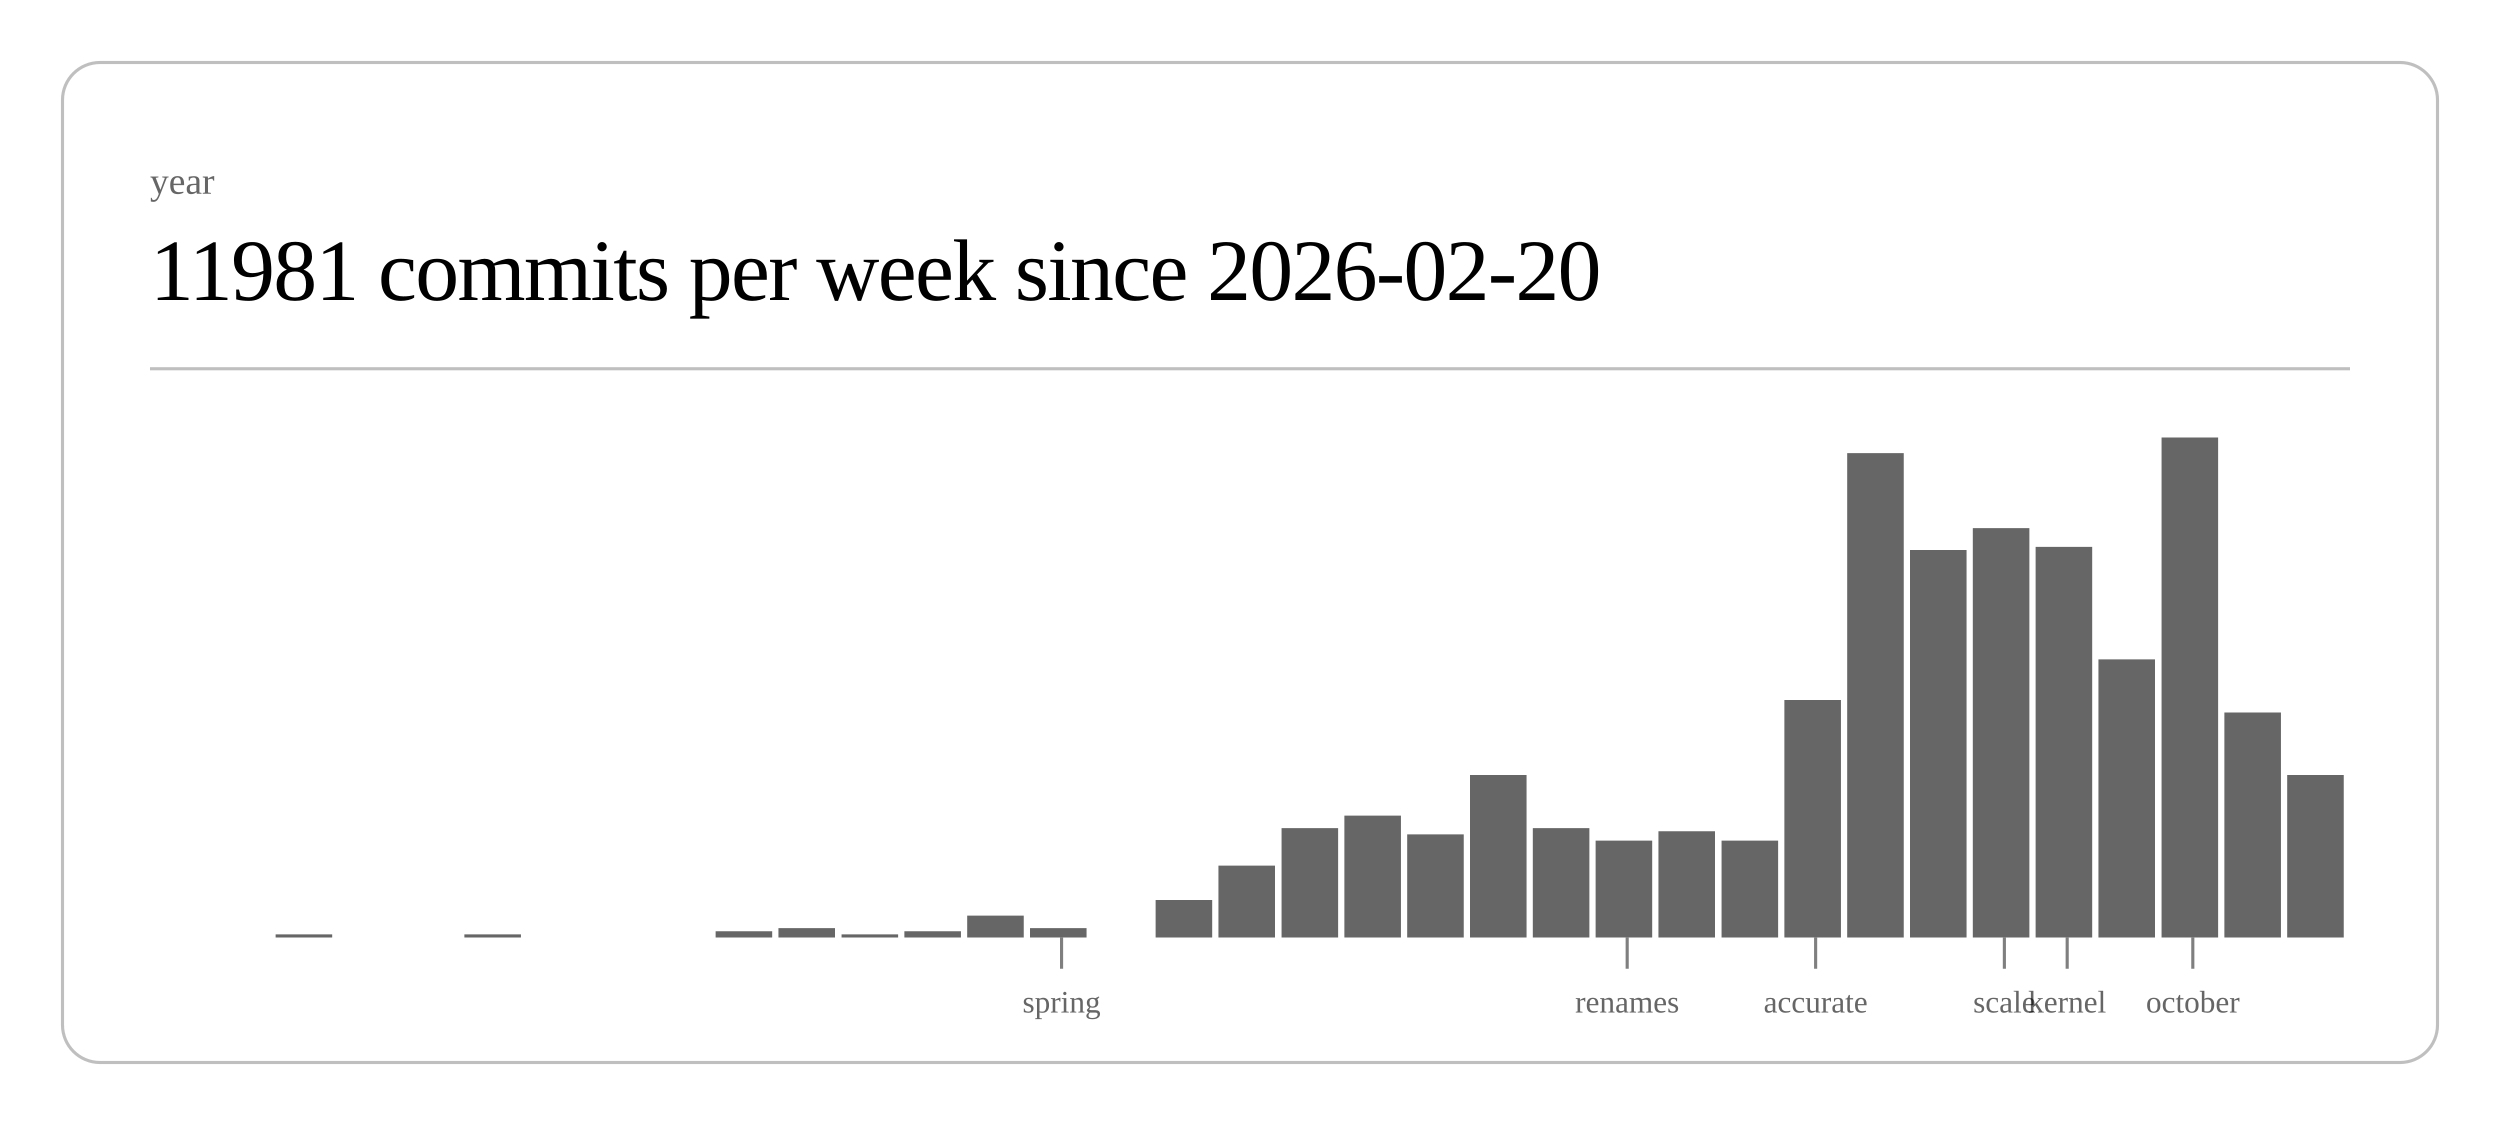
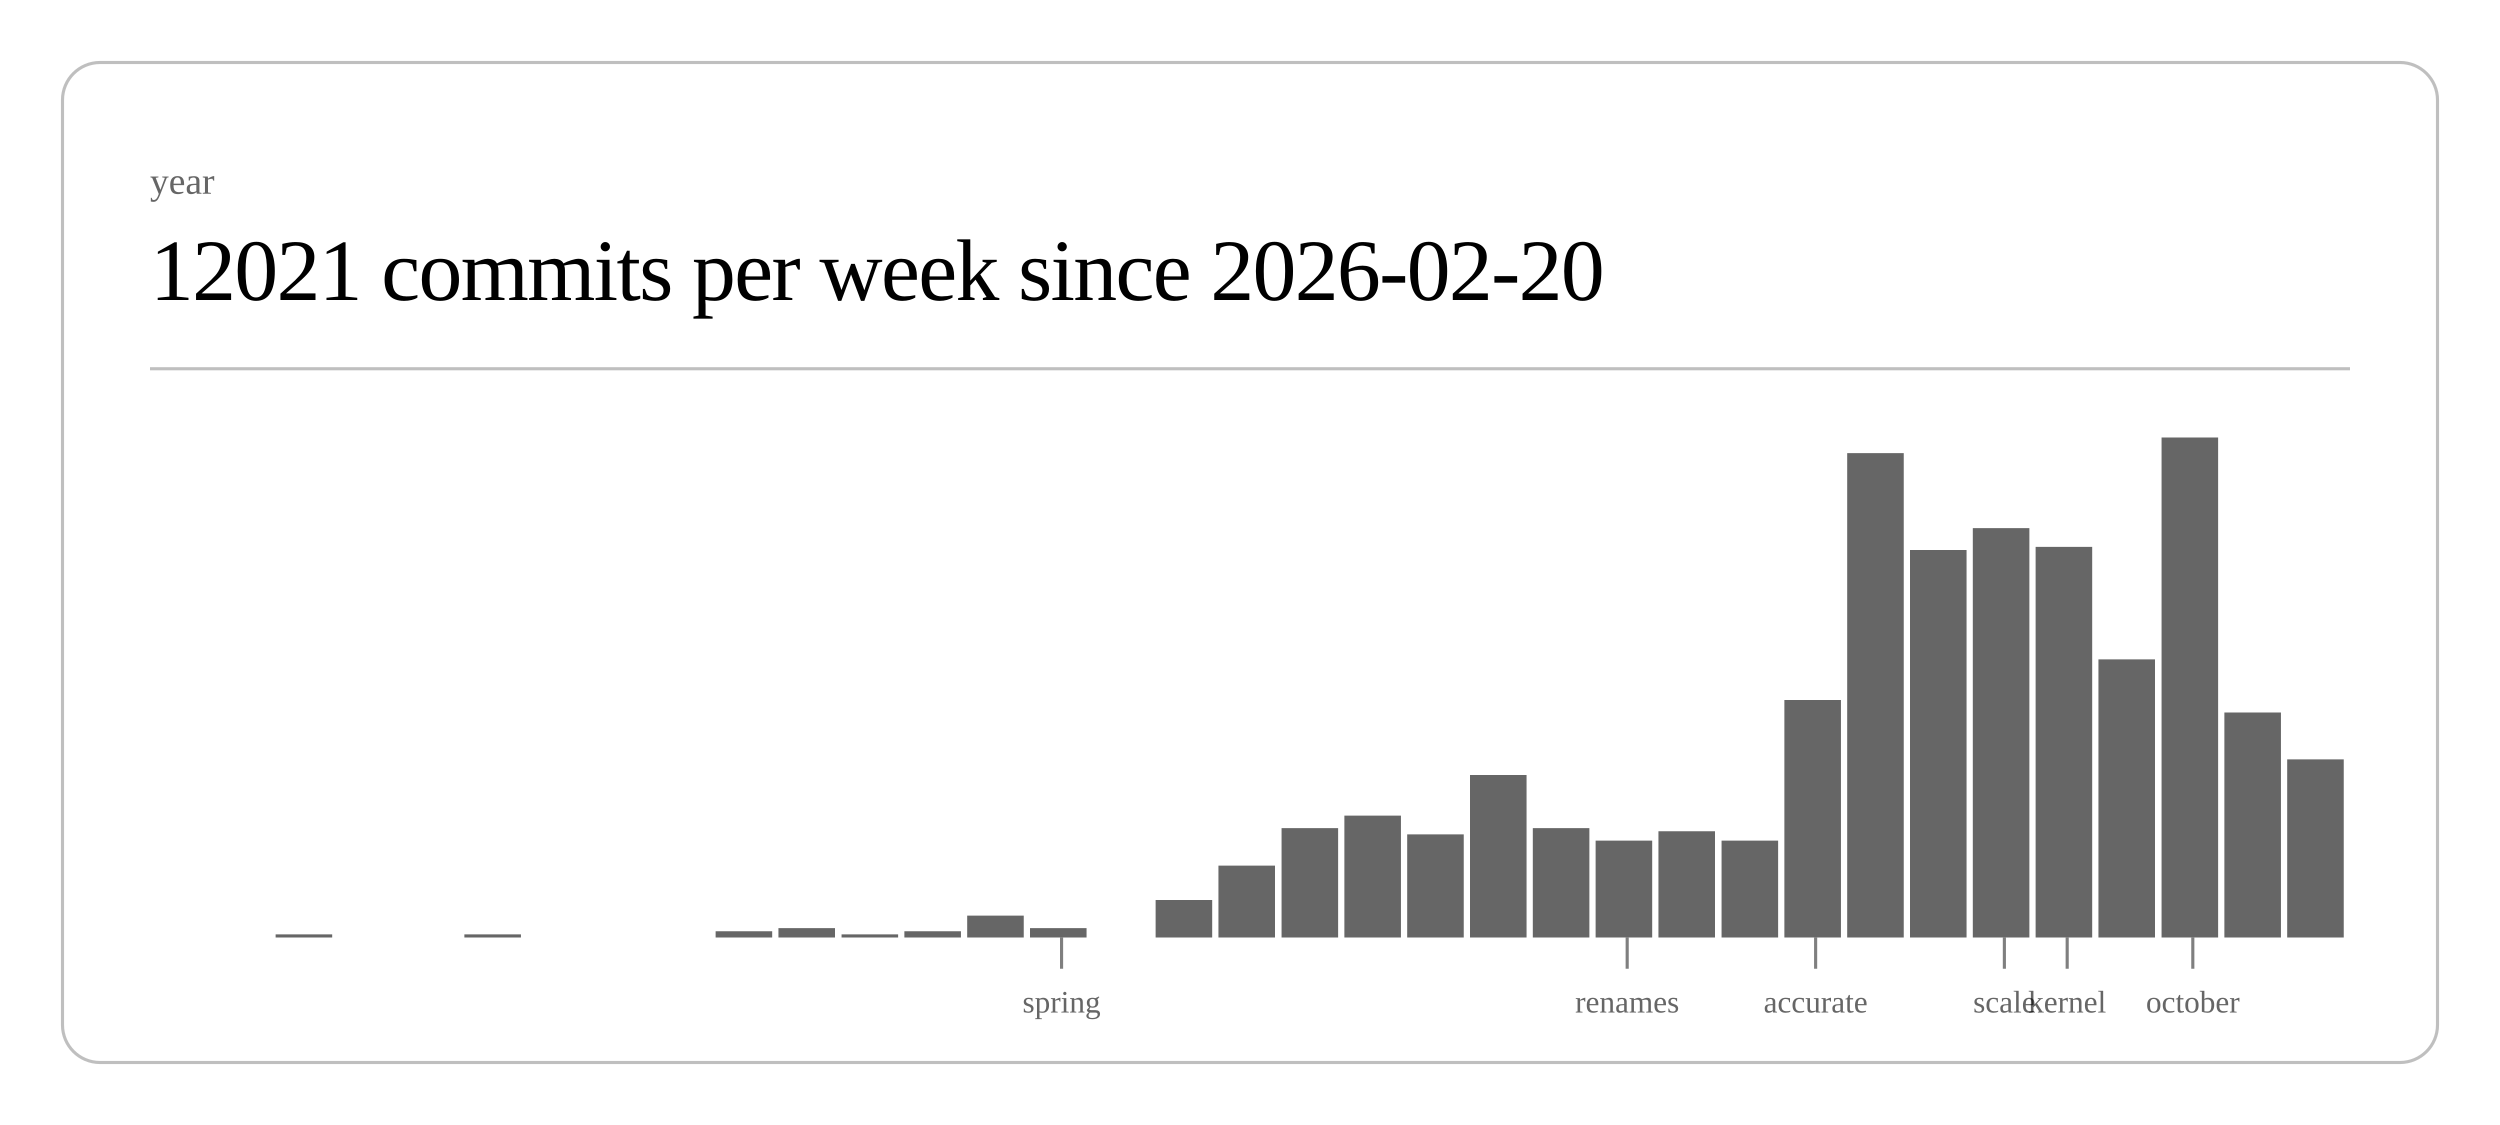
<svg xmlns="http://www.w3.org/2000/svg" class="post-header-svg" viewBox="0 0 800 360" width="800" height="360">
  <rect x="20" y="20" width="760" height="320" rx="12" ry="12" fill="none" stroke="currentColor" stroke-width="1" opacity="0.25" />
  <text fill="currentColor" x="48" y="62" font-size="12" opacity="0.6">year</text>
-   <text fill="currentColor" x="48" y="96" font-size="28" font-weight="300" letter-spacing="-0.5">11981 commits per week since 2026-02-20</text>
+   <text fill="currentColor" x="48" y="96" font-size="28" font-weight="300" letter-spacing="-0.5">12021 commits per week since 2026-02-20</text>
  <line stroke="currentColor" x1="48" y1="118" x2="752" y2="118" stroke-width="1" opacity="0.25" />
  <rect x="88.2" y="299" width="18.1" height="1" fill="currentColor" opacity="0.6" />
  <rect x="148.6" y="299" width="18.1" height="1" fill="currentColor" opacity="0.6" />
  <rect x="229.0" y="298" width="18.1" height="2" fill="currentColor" opacity="0.6" />
  <rect x="249.1" y="297" width="18.1" height="3" fill="currentColor" opacity="0.6" />
  <rect x="269.3" y="299" width="18.1" height="1" fill="currentColor" opacity="0.6" />
  <rect x="289.4" y="298" width="18.1" height="2" fill="currentColor" opacity="0.6" />
  <rect x="309.5" y="293" width="18.1" height="7" fill="currentColor" opacity="0.6" />
  <rect x="329.6" y="297" width="18.1" height="3" fill="currentColor" opacity="0.6" />
  <rect x="369.8" y="288" width="18.1" height="12" fill="currentColor" opacity="0.6" />
  <rect x="389.9" y="277" width="18.1" height="23" fill="currentColor" opacity="0.6" />
  <rect x="410.1" y="265" width="18.1" height="35" fill="currentColor" opacity="0.6" />
  <rect x="430.2" y="261" width="18.1" height="39" fill="currentColor" opacity="0.6" />
  <rect x="450.3" y="267" width="18.1" height="33" fill="currentColor" opacity="0.6" />
  <rect x="470.4" y="248" width="18.1" height="52" fill="currentColor" opacity="0.6" />
  <rect x="490.5" y="265" width="18.1" height="35" fill="currentColor" opacity="0.6" />
  <rect x="510.6" y="269" width="18.1" height="31" fill="currentColor" opacity="0.6" />
  <rect x="530.7" y="266" width="18.1" height="34" fill="currentColor" opacity="0.6" />
  <rect x="550.9" y="269" width="18.1" height="31" fill="currentColor" opacity="0.6" />
  <rect x="571.0" y="224" width="18.1" height="76" fill="currentColor" opacity="0.6" />
  <rect x="591.1" y="145" width="18.1" height="155" fill="currentColor" opacity="0.6" />
  <rect x="611.2" y="176" width="18.1" height="124" fill="currentColor" opacity="0.6" />
  <rect x="631.3" y="169" width="18.1" height="131" fill="currentColor" opacity="0.6" />
  <rect x="651.4" y="175" width="18.1" height="125" fill="currentColor" opacity="0.6" />
  <rect x="671.5" y="211" width="18.1" height="89" fill="currentColor" opacity="0.6" />
  <rect x="691.7" y="140" width="18.1" height="160" fill="currentColor" opacity="0.6" />
  <rect x="711.8" y="228" width="18.1" height="72" fill="currentColor" opacity="0.6" />
-   <rect x="731.9" y="248" width="18.1" height="52" fill="currentColor" opacity="0.6" />
+   <rect x="731.9" y="243" width="18.1" height="57" fill="currentColor" opacity="0.6" />
  <line stroke="currentColor" x1="339.7" y1="300" x2="339.7" y2="310" stroke-width="1" opacity="0.5" />
  <text fill="currentColor" x="339.7" y="324" font-size="10" opacity="0.6" text-anchor="middle">spring</text>
  <line stroke="currentColor" x1="520.7" y1="300" x2="520.7" y2="310" stroke-width="1" opacity="0.5" />
  <text fill="currentColor" x="520.7" y="324" font-size="10" opacity="0.6" text-anchor="middle">renames</text>
  <line stroke="currentColor" x1="581.0" y1="300" x2="581.0" y2="310" stroke-width="1" opacity="0.5" />
  <text fill="currentColor" x="581.0" y="324" font-size="10" opacity="0.6" text-anchor="middle">accurate</text>
  <line stroke="currentColor" x1="641.4" y1="300" x2="641.4" y2="310" stroke-width="1" opacity="0.5" />
  <text fill="currentColor" x="641.4" y="324" font-size="10" opacity="0.6" text-anchor="middle">scale</text>
  <line stroke="currentColor" x1="661.5" y1="300" x2="661.5" y2="310" stroke-width="1" opacity="0.5" />
  <text fill="currentColor" x="661.5" y="324" font-size="10" opacity="0.6" text-anchor="middle">kernel</text>
  <line stroke="currentColor" x1="701.7" y1="300" x2="701.7" y2="310" stroke-width="1" opacity="0.5" />
  <text fill="currentColor" x="701.7" y="324" font-size="10" opacity="0.6" text-anchor="middle">october</text>
</svg>
